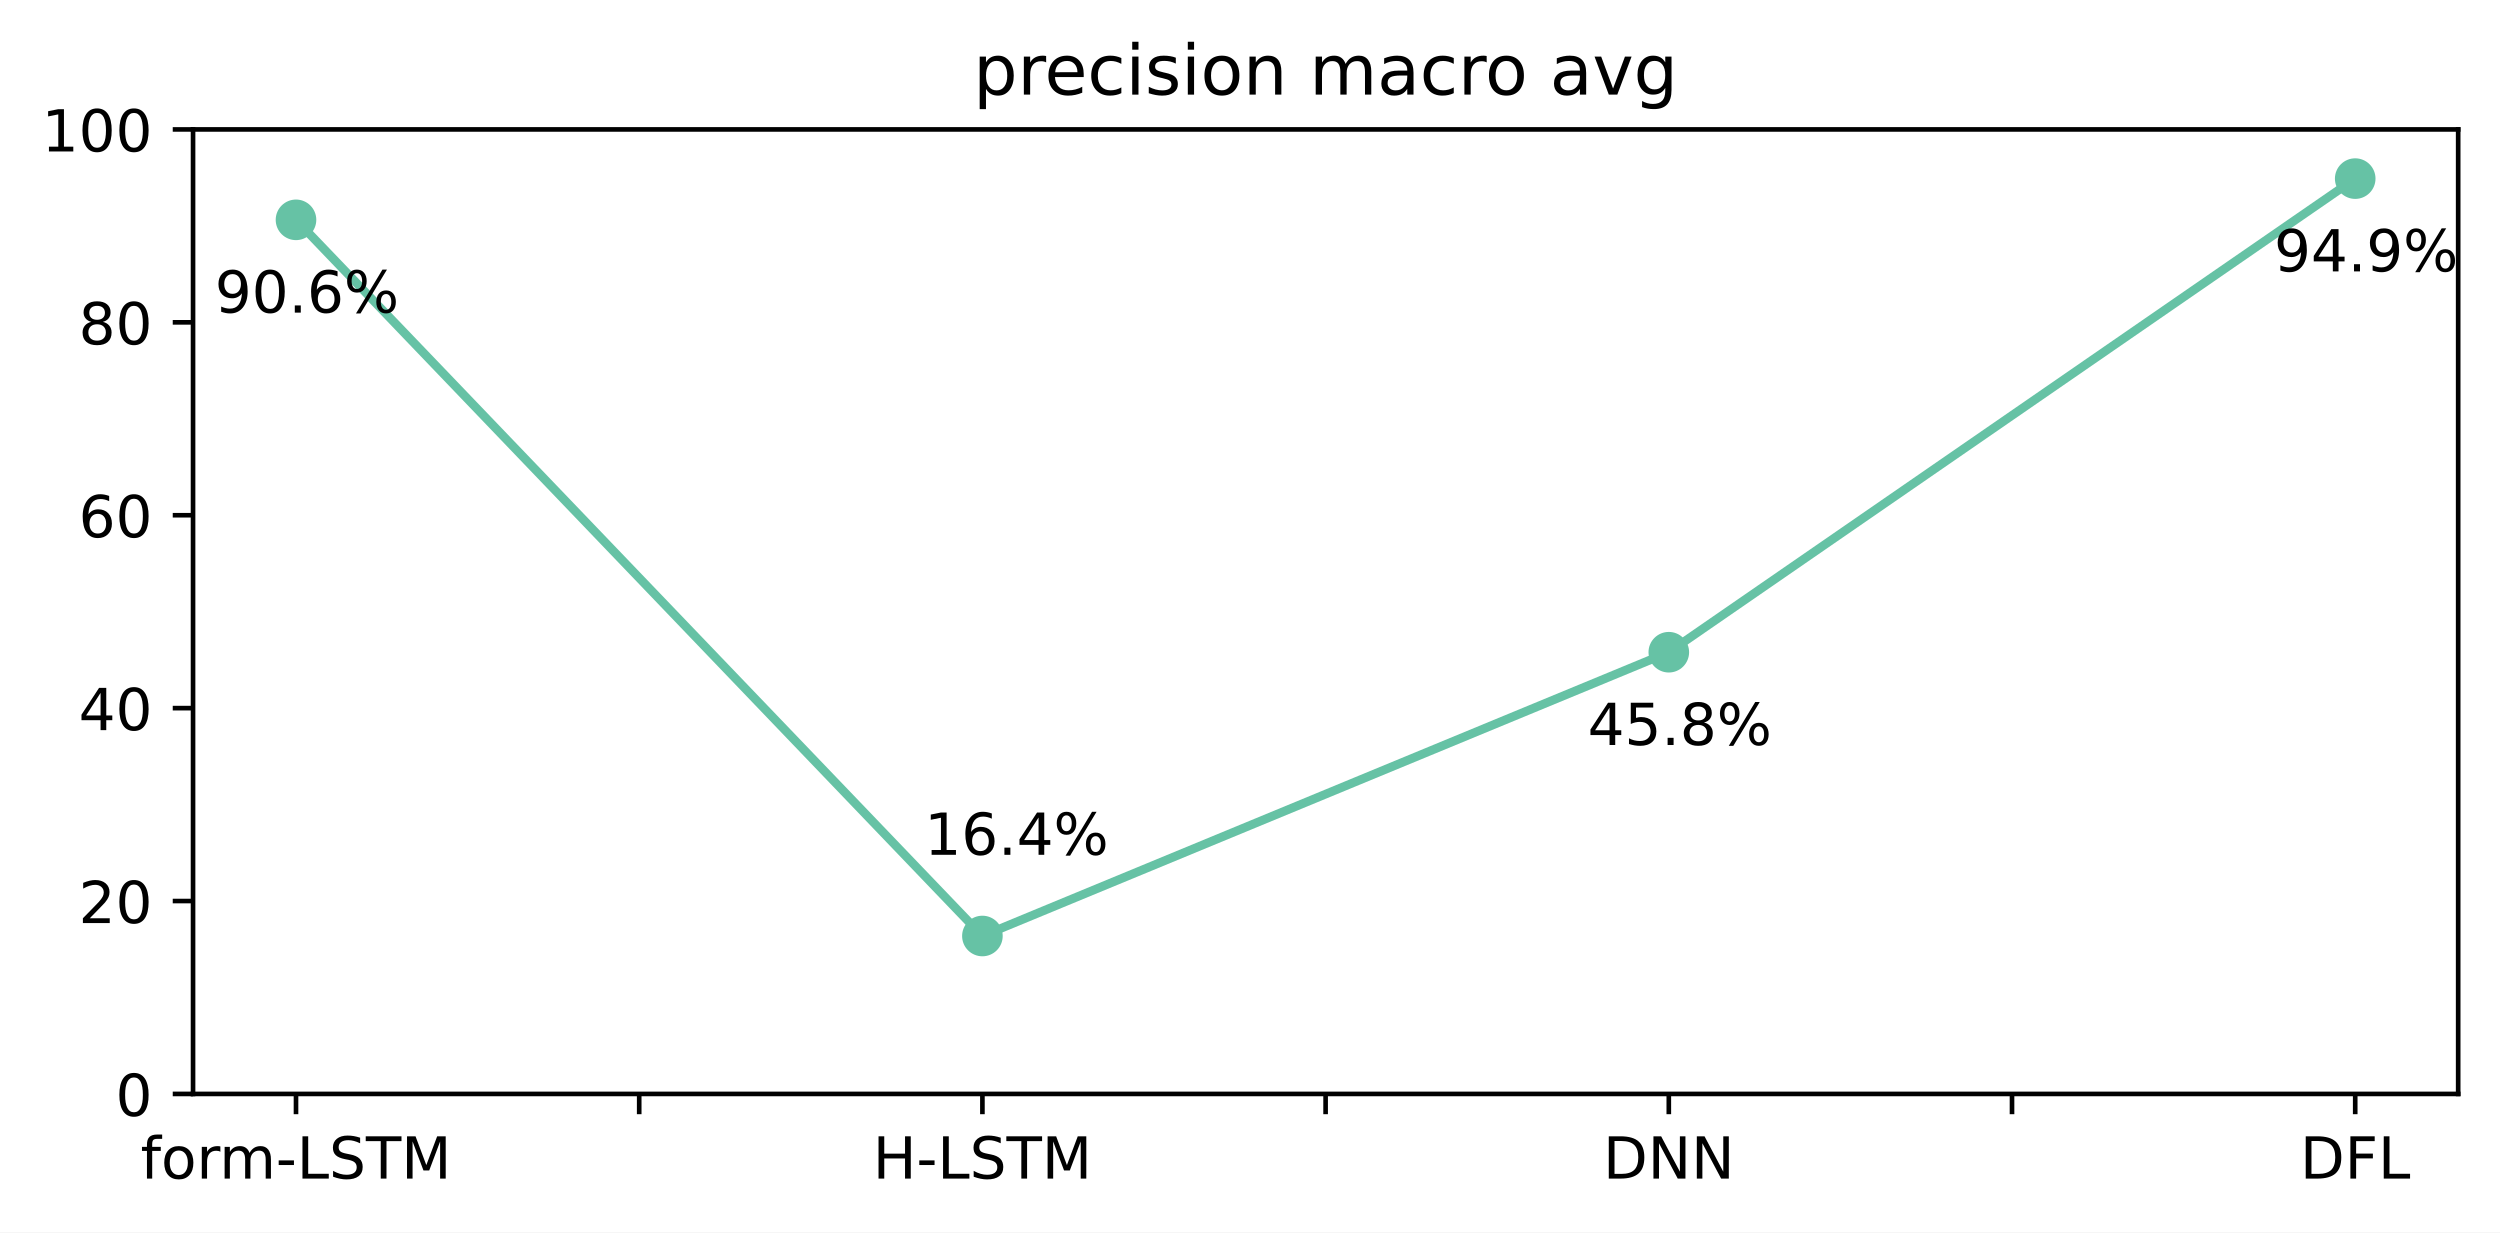
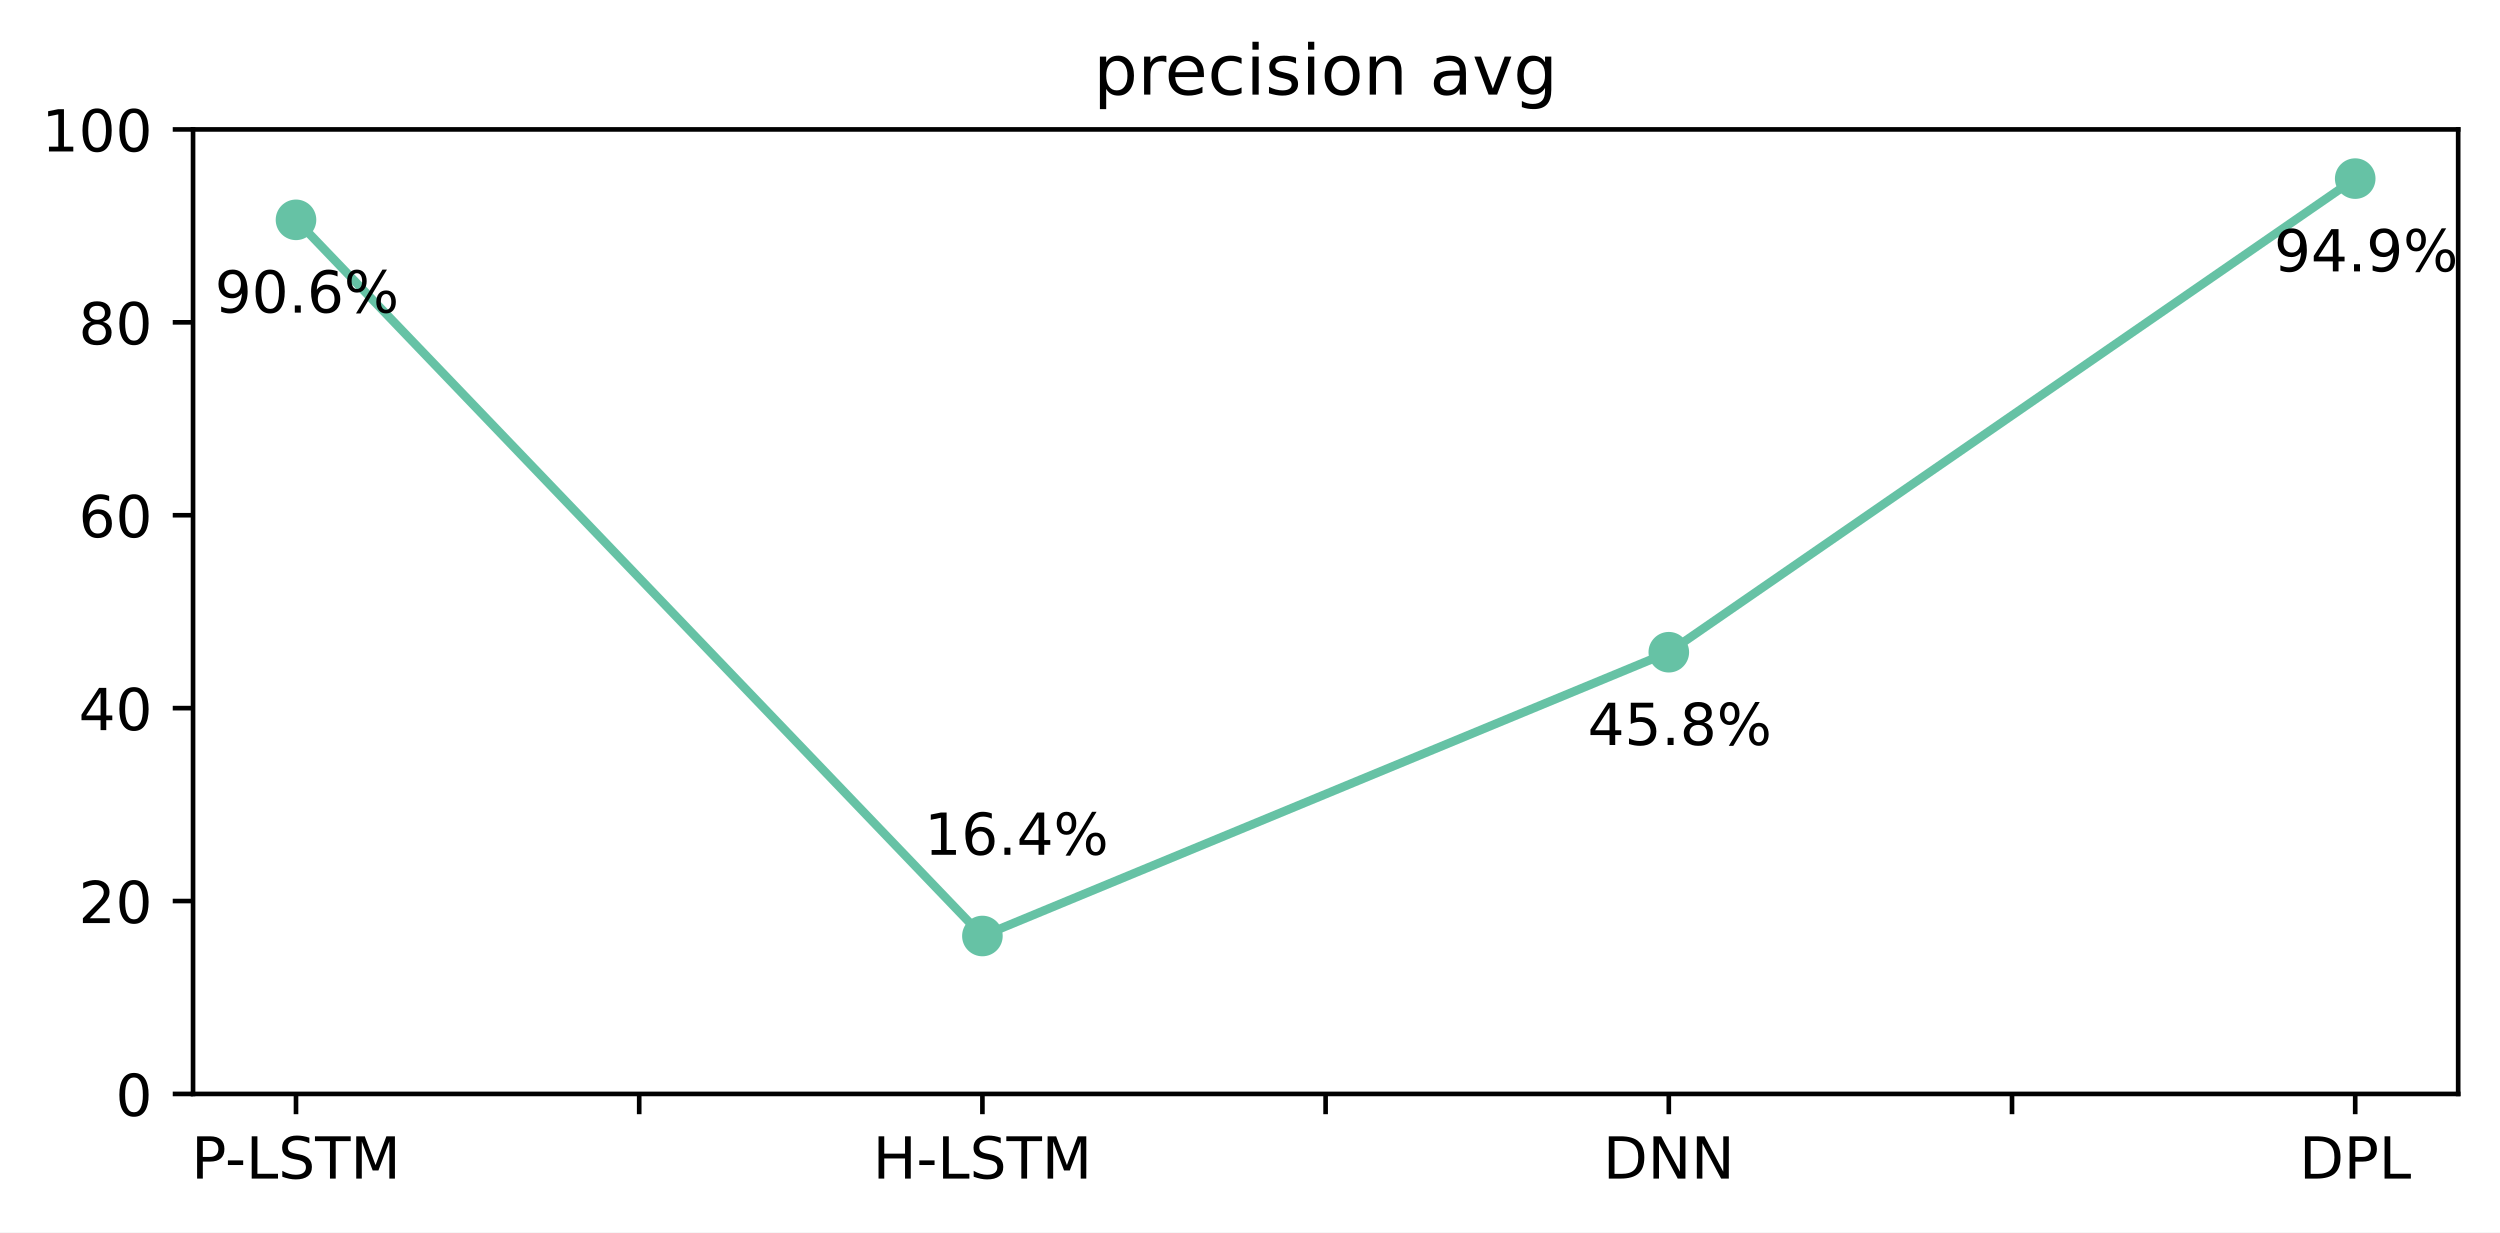
<svg xmlns="http://www.w3.org/2000/svg" xmlns:xlink="http://www.w3.org/1999/xlink" width="431.1pt" height="212.516pt" viewBox="0 0 431.1 212.516" version="1.1">
  <defs>
    <style type="text/css">*{stroke-linejoin: round; stroke-linecap: butt}</style>
  </defs>
  <g id="figure_1">
    <g id="patch_1">
      <path d="M 0 212.516  L 431.1 212.516  L 431.1 0  L 0 0  z " style="fill: #ffffff" />
    </g>
    <g id="axes_1">
      <g id="patch_2">
        <path d="M 33.288 188.638  L 423.887 188.638  L 423.887 22.318  L 33.288 22.318  z " style="fill: #ffffff" />
      </g>
      <g id="matplotlib.axis_1">
        <g id="xtick_1">
          <g id="line2d_1">
            <defs>
-               <path id="mf9d43d22b9" d="M 0 0  L 0 3.5  " style="stroke: #000000; stroke-width: 0.8" />
+               <path id="mc71594cc81" d="M 0 0  L 0 3.5  " style="stroke: #000000; stroke-width: 0.8" />
            </defs>
            <g>
-               <use xlink:href="#mf9d43d22b9" x="51.042" y="188.638" style="stroke: #000000; stroke-width: 0.8" />
+               <use xlink:href="#mc71594cc81" x="51.042" y="188.638" style="stroke: #000000; stroke-width: 0.8" />
            </g>
          </g>
          <g id="text_1">
-             <g transform="translate(24.2522 203.2366) scale(0.1 -0.1)">
-               <defs>
-                 <path id="DejaVuSans-66" d="M 2375 4863  L 2375 4384  L 1825 4384  Q 1516 4384 1395 4259  Q 1275 4134 1275 3809  L 1275 3500  L 2222 3500  L 2222 3053  L 1275 3053  L 1275 0  L 697 0  L 697 3053  L 147 3053  L 147 3500  L 697 3500  L 697 3744  Q 697 4328 969 4595  Q 1241 4863 1831 4863  L 2375 4863  z " transform="scale(0.015625)" />
-                 <path id="DejaVuSans-6f" d="M 1959 3097  Q 1497 3097 1228 2736  Q 959 2375 959 1747  Q 959 1119 1226 758  Q 1494 397 1959 397  Q 2419 397 2687 759  Q 2956 1122 2956 1747  Q 2956 2369 2687 2733  Q 2419 3097 1959 3097  z M 1959 3584  Q 2709 3584 3137 3096  Q 3566 2609 3566 1747  Q 3566 888 3137 398  Q 2709 -91 1959 -91  Q 1206 -91 779 398  Q 353 888 353 1747  Q 353 2609 779 3096  Q 1206 3584 1959 3584  z " transform="scale(0.015625)" />
-                 <path id="DejaVuSans-72" d="M 2631 2963  Q 2534 3019 2420 3045  Q 2306 3072 2169 3072  Q 1681 3072 1420 2755  Q 1159 2438 1159 1844  L 1159 0  L 581 0  L 581 3500  L 1159 3500  L 1159 2956  Q 1341 3275 1631 3429  Q 1922 3584 2338 3584  Q 2397 3584 2469 3576  Q 2541 3569 2628 3553  L 2631 2963  z " transform="scale(0.015625)" />
-                 <path id="DejaVuSans-6d" d="M 3328 2828  Q 3544 3216 3844 3400  Q 4144 3584 4550 3584  Q 5097 3584 5394 3201  Q 5691 2819 5691 2113  L 5691 0  L 5113 0  L 5113 2094  Q 5113 2597 4934 2840  Q 4756 3084 4391 3084  Q 3944 3084 3684 2787  Q 3425 2491 3425 1978  L 3425 0  L 2847 0  L 2847 2094  Q 2847 2600 2669 2842  Q 2491 3084 2119 3084  Q 1678 3084 1418 2786  Q 1159 2488 1159 1978  L 1159 0  L 581 0  L 581 3500  L 1159 3500  L 1159 2956  Q 1356 3278 1631 3431  Q 1906 3584 2284 3584  Q 2666 3584 2933 3390  Q 3200 3197 3328 2828  z " transform="scale(0.015625)" />
+             <g transform="translate(33.00767 203.2366) scale(0.1 -0.1)">
+               <defs>
+                 <path id="DejaVuSans-50" d="M 1259 4147  L 1259 2394  L 2053 2394  Q 2494 2394 2734 2622  Q 2975 2850 2975 3272  Q 2975 3691 2734 3919  Q 2494 4147 2053 4147  L 1259 4147  z M 628 4666  L 2053 4666  Q 2838 4666 3239 4311  Q 3641 3956 3641 3272  Q 3641 2581 3239 2228  Q 2838 1875 2053 1875  L 1259 1875  L 1259 0  L 628 0  L 628 4666  z " transform="scale(0.015625)" />
                <path id="DejaVuSans-2d" d="M 313 2009  L 1997 2009  L 1997 1497  L 313 1497  L 313 2009  z " transform="scale(0.015625)" />
                <path id="DejaVuSans-4c" d="M 628 4666  L 1259 4666  L 1259 531  L 3531 531  L 3531 0  L 628 0  L 628 4666  z " transform="scale(0.015625)" />
                <path id="DejaVuSans-53" d="M 3425 4513  L 3425 3897  Q 3066 4069 2747 4153  Q 2428 4238 2131 4238  Q 1616 4238 1336 4038  Q 1056 3838 1056 3469  Q 1056 3159 1242 3001  Q 1428 2844 1947 2747  L 2328 2669  Q 3034 2534 3370 2195  Q 3706 1856 3706 1288  Q 3706 609 3251 259  Q 2797 -91 1919 -91  Q 1588 -91 1214 -16  Q 841 59 441 206  L 441 856  Q 825 641 1194 531  Q 1563 422 1919 422  Q 2459 422 2753 634  Q 3047 847 3047 1241  Q 3047 1584 2836 1778  Q 2625 1972 2144 2069  L 1759 2144  Q 1053 2284 737 2584  Q 422 2884 422 3419  Q 422 4038 858 4394  Q 1294 4750 2059 4750  Q 2388 4750 2728 4690  Q 3069 4631 3425 4513  z " transform="scale(0.015625)" />
                <path id="DejaVuSans-54" d="M -19 4666  L 3928 4666  L 3928 4134  L 2272 4134  L 2272 0  L 1638 0  L 1638 4134  L -19 4134  L -19 4666  z " transform="scale(0.015625)" />
                <path id="DejaVuSans-4d" d="M 628 4666  L 1569 4666  L 2759 1491  L 3956 4666  L 4897 4666  L 4897 0  L 4281 0  L 4281 4097  L 3078 897  L 2444 897  L 1241 4097  L 1241 0  L 628 0  L 628 4666  z " transform="scale(0.015625)" />
              </defs>
-               <use xlink:href="#DejaVuSans-66" />
-               <use xlink:href="#DejaVuSans-6f" x="35.205" />
-               <use xlink:href="#DejaVuSans-72" x="96.387" />
-               <use xlink:href="#DejaVuSans-6d" x="135.75" />
-               <use xlink:href="#DejaVuSans-2d" x="233.162" />
-               <use xlink:href="#DejaVuSans-4c" x="269.246" />
-               <use xlink:href="#DejaVuSans-53" x="324.959" />
-               <use xlink:href="#DejaVuSans-54" x="388.436" />
-               <use xlink:href="#DejaVuSans-4d" x="449.52" />
+               <use xlink:href="#DejaVuSans-50" />
+               <use xlink:href="#DejaVuSans-2d" x="58.053" />
+               <use xlink:href="#DejaVuSans-4c" x="94.137" />
+               <use xlink:href="#DejaVuSans-53" x="149.85" />
+               <use xlink:href="#DejaVuSans-54" x="213.326" />
+               <use xlink:href="#DejaVuSans-4d" x="274.41" />
            </g>
          </g>
        </g>
        <g id="xtick_2">
          <g id="line2d_2">
            <g>
-               <use xlink:href="#mf9d43d22b9" x="110.224" y="188.638" style="stroke: #000000; stroke-width: 0.8" />
+               <use xlink:href="#mc71594cc81" x="110.224" y="188.638" style="stroke: #000000; stroke-width: 0.8" />
            </g>
          </g>
        </g>
        <g id="xtick_3">
          <g id="line2d_3">
            <g>
-               <use xlink:href="#mf9d43d22b9" x="169.406" y="188.638" style="stroke: #000000; stroke-width: 0.8" />
+               <use xlink:href="#mc71594cc81" x="169.406" y="188.638" style="stroke: #000000; stroke-width: 0.8" />
            </g>
          </g>
          <g id="text_2">
            <g transform="translate(150.5135 203.2366) scale(0.1 -0.1)">
              <defs>
                <path id="DejaVuSans-48" d="M 628 4666  L 1259 4666  L 1259 2753  L 3553 2753  L 3553 4666  L 4184 4666  L 4184 0  L 3553 0  L 3553 2222  L 1259 2222  L 1259 0  L 628 0  L 628 4666  z " transform="scale(0.015625)" />
              </defs>
              <use xlink:href="#DejaVuSans-48" />
              <use xlink:href="#DejaVuSans-2d" x="75.195" />
              <use xlink:href="#DejaVuSans-4c" x="111.279" />
              <use xlink:href="#DejaVuSans-53" x="166.992" />
              <use xlink:href="#DejaVuSans-54" x="230.469" />
              <use xlink:href="#DejaVuSans-4d" x="291.553" />
            </g>
          </g>
        </g>
        <g id="xtick_4">
          <g id="line2d_4">
            <g>
-               <use xlink:href="#mf9d43d22b9" x="228.588" y="188.638" style="stroke: #000000; stroke-width: 0.8" />
+               <use xlink:href="#mc71594cc81" x="228.588" y="188.638" style="stroke: #000000; stroke-width: 0.8" />
            </g>
          </g>
        </g>
        <g id="xtick_5">
          <g id="line2d_5">
            <g>
-               <use xlink:href="#mf9d43d22b9" x="287.769" y="188.638" style="stroke: #000000; stroke-width: 0.8" />
+               <use xlink:href="#mc71594cc81" x="287.769" y="188.638" style="stroke: #000000; stroke-width: 0.8" />
            </g>
          </g>
          <g id="text_3">
            <g transform="translate(276.4381 203.2366) scale(0.1 -0.1)">
              <defs>
                <path id="DejaVuSans-44" d="M 1259 4147  L 1259 519  L 2022 519  Q 2988 519 3436 956  Q 3884 1394 3884 2338  Q 3884 3275 3436 3711  Q 2988 4147 2022 4147  L 1259 4147  z M 628 4666  L 1925 4666  Q 3281 4666 3915 4102  Q 4550 3538 4550 2338  Q 4550 1131 3912 565  Q 3275 0 1925 0  L 628 0  L 628 4666  z " transform="scale(0.015625)" />
                <path id="DejaVuSans-4e" d="M 628 4666  L 1478 4666  L 3547 763  L 3547 4666  L 4159 4666  L 4159 0  L 3309 0  L 1241 3903  L 1241 0  L 628 0  L 628 4666  z " transform="scale(0.015625)" />
              </defs>
              <use xlink:href="#DejaVuSans-44" />
              <use xlink:href="#DejaVuSans-4e" x="77.002" />
              <use xlink:href="#DejaVuSans-4e" x="151.807" />
            </g>
          </g>
        </g>
        <g id="xtick_6">
          <g id="line2d_6">
            <g>
-               <use xlink:href="#mf9d43d22b9" x="346.951" y="188.638" style="stroke: #000000; stroke-width: 0.8" />
+               <use xlink:href="#mc71594cc81" x="346.951" y="188.638" style="stroke: #000000; stroke-width: 0.8" />
            </g>
          </g>
        </g>
        <g id="xtick_7">
          <g id="line2d_7">
            <g>
-               <use xlink:href="#mf9d43d22b9" x="406.133" y="188.638" style="stroke: #000000; stroke-width: 0.8" />
+               <use xlink:href="#mc71594cc81" x="406.133" y="188.638" style="stroke: #000000; stroke-width: 0.8" />
            </g>
          </g>
          <g id="text_4">
-             <g transform="translate(396.6212 203.2366) scale(0.1 -0.1)">
-               <defs>
-                 <path id="DejaVuSans-46" d="M 628 4666  L 3309 4666  L 3309 4134  L 1259 4134  L 1259 2759  L 3109 2759  L 3109 2228  L 1259 2228  L 1259 0  L 628 0  L 628 4666  z " transform="scale(0.015625)" />
-               </defs>
+             <g transform="translate(396.4822 203.2366) scale(0.1 -0.1)">
              <use xlink:href="#DejaVuSans-44" />
-               <use xlink:href="#DejaVuSans-46" x="77.002" />
-               <use xlink:href="#DejaVuSans-4c" x="134.521" />
+               <use xlink:href="#DejaVuSans-50" x="77.002" />
+               <use xlink:href="#DejaVuSans-4c" x="137.305" />
            </g>
          </g>
        </g>
      </g>
      <g id="matplotlib.axis_2">
        <g id="ytick_1">
          <g id="line2d_8">
            <defs>
-               <path id="m91e26565ad" d="M 0 0  L -3.5 0  " style="stroke: #000000; stroke-width: 0.8" />
+               <path id="m1832a2af46" d="M 0 0  L -3.5 0  " style="stroke: #000000; stroke-width: 0.8" />
            </defs>
            <g>
-               <use xlink:href="#m91e26565ad" x="33.288" y="188.638" style="stroke: #000000; stroke-width: 0.8" />
+               <use xlink:href="#m1832a2af46" x="33.288" y="188.638" style="stroke: #000000; stroke-width: 0.8" />
            </g>
          </g>
          <g id="text_5">
            <g transform="translate(19.925 192.4373) scale(0.1 -0.1)">
              <defs>
                <path id="DejaVuSans-30" d="M 2034 4250  Q 1547 4250 1301 3770  Q 1056 3291 1056 2328  Q 1056 1369 1301 889  Q 1547 409 2034 409  Q 2525 409 2770 889  Q 3016 1369 3016 2328  Q 3016 3291 2770 3770  Q 2525 4250 2034 4250  z M 2034 4750  Q 2819 4750 3233 4129  Q 3647 3509 3647 2328  Q 3647 1150 3233 529  Q 2819 -91 2034 -91  Q 1250 -91 836 529  Q 422 1150 422 2328  Q 422 3509 836 4129  Q 1250 4750 2034 4750  z " transform="scale(0.015625)" />
              </defs>
              <use xlink:href="#DejaVuSans-30" />
            </g>
          </g>
        </g>
        <g id="ytick_2">
          <g id="line2d_9">
            <g>
-               <use xlink:href="#m91e26565ad" x="33.288" y="155.374" style="stroke: #000000; stroke-width: 0.8" />
+               <use xlink:href="#m1832a2af46" x="33.288" y="155.374" style="stroke: #000000; stroke-width: 0.8" />
            </g>
          </g>
          <g id="text_6">
            <g transform="translate(13.5625 159.1733) scale(0.1 -0.1)">
              <defs>
                <path id="DejaVuSans-32" d="M 1228 531  L 3431 531  L 3431 0  L 469 0  L 469 531  Q 828 903 1448 1529  Q 2069 2156 2228 2338  Q 2531 2678 2651 2914  Q 2772 3150 2772 3378  Q 2772 3750 2511 3984  Q 2250 4219 1831 4219  Q 1534 4219 1204 4116  Q 875 4013 500 3803  L 500 4441  Q 881 4594 1212 4672  Q 1544 4750 1819 4750  Q 2544 4750 2975 4387  Q 3406 4025 3406 3419  Q 3406 3131 3298 2873  Q 3191 2616 2906 2266  Q 2828 2175 2409 1742  Q 1991 1309 1228 531  z " transform="scale(0.015625)" />
              </defs>
              <use xlink:href="#DejaVuSans-32" />
              <use xlink:href="#DejaVuSans-30" x="63.623" />
            </g>
          </g>
        </g>
        <g id="ytick_3">
          <g id="line2d_10">
            <g>
-               <use xlink:href="#m91e26565ad" x="33.288" y="122.11" style="stroke: #000000; stroke-width: 0.8" />
+               <use xlink:href="#m1832a2af46" x="33.288" y="122.11" style="stroke: #000000; stroke-width: 0.8" />
            </g>
          </g>
          <g id="text_7">
            <g transform="translate(13.5625 125.9093) scale(0.1 -0.1)">
              <defs>
                <path id="DejaVuSans-34" d="M 2419 4116  L 825 1625  L 2419 1625  L 2419 4116  z M 2253 4666  L 3047 4666  L 3047 1625  L 3713 1625  L 3713 1100  L 3047 1100  L 3047 0  L 2419 0  L 2419 1100  L 313 1100  L 313 1709  L 2253 4666  z " transform="scale(0.015625)" />
              </defs>
              <use xlink:href="#DejaVuSans-34" />
              <use xlink:href="#DejaVuSans-30" x="63.623" />
            </g>
          </g>
        </g>
        <g id="ytick_4">
          <g id="line2d_11">
            <g>
-               <use xlink:href="#m91e26565ad" x="33.288" y="88.846" style="stroke: #000000; stroke-width: 0.8" />
+               <use xlink:href="#m1832a2af46" x="33.288" y="88.846" style="stroke: #000000; stroke-width: 0.8" />
            </g>
          </g>
          <g id="text_8">
            <g transform="translate(13.5625 92.64534) scale(0.1 -0.1)">
              <defs>
                <path id="DejaVuSans-36" d="M 2113 2584  Q 1688 2584 1439 2293  Q 1191 2003 1191 1497  Q 1191 994 1439 701  Q 1688 409 2113 409  Q 2538 409 2786 701  Q 3034 994 3034 1497  Q 3034 2003 2786 2293  Q 2538 2584 2113 2584  z M 3366 4563  L 3366 3988  Q 3128 4100 2886 4159  Q 2644 4219 2406 4219  Q 1781 4219 1451 3797  Q 1122 3375 1075 2522  Q 1259 2794 1537 2939  Q 1816 3084 2150 3084  Q 2853 3084 3261 2657  Q 3669 2231 3669 1497  Q 3669 778 3244 343  Q 2819 -91 2113 -91  Q 1303 -91 875 529  Q 447 1150 447 2328  Q 447 3434 972 4092  Q 1497 4750 2381 4750  Q 2619 4750 2861 4703  Q 3103 4656 3366 4563  z " transform="scale(0.015625)" />
              </defs>
              <use xlink:href="#DejaVuSans-36" />
              <use xlink:href="#DejaVuSans-30" x="63.623" />
            </g>
          </g>
        </g>
        <g id="ytick_5">
          <g id="line2d_12">
            <g>
-               <use xlink:href="#m91e26565ad" x="33.288" y="55.582" style="stroke: #000000; stroke-width: 0.8" />
+               <use xlink:href="#m1832a2af46" x="33.288" y="55.582" style="stroke: #000000; stroke-width: 0.8" />
            </g>
          </g>
          <g id="text_9">
            <g transform="translate(13.5625 59.38134) scale(0.1 -0.1)">
              <defs>
                <path id="DejaVuSans-38" d="M 2034 2216  Q 1584 2216 1326 1975  Q 1069 1734 1069 1313  Q 1069 891 1326 650  Q 1584 409 2034 409  Q 2484 409 2743 651  Q 3003 894 3003 1313  Q 3003 1734 2745 1975  Q 2488 2216 2034 2216  z M 1403 2484  Q 997 2584 770 2862  Q 544 3141 544 3541  Q 544 4100 942 4425  Q 1341 4750 2034 4750  Q 2731 4750 3128 4425  Q 3525 4100 3525 3541  Q 3525 3141 3298 2862  Q 3072 2584 2669 2484  Q 3125 2378 3379 2068  Q 3634 1759 3634 1313  Q 3634 634 3220 271  Q 2806 -91 2034 -91  Q 1263 -91 848 271  Q 434 634 434 1313  Q 434 1759 690 2068  Q 947 2378 1403 2484  z M 1172 3481  Q 1172 3119 1398 2916  Q 1625 2713 2034 2713  Q 2441 2713 2670 2916  Q 2900 3119 2900 3481  Q 2900 3844 2670 4047  Q 2441 4250 2034 4250  Q 1625 4250 1398 4047  Q 1172 3844 1172 3481  z " transform="scale(0.015625)" />
              </defs>
              <use xlink:href="#DejaVuSans-38" />
              <use xlink:href="#DejaVuSans-30" x="63.623" />
            </g>
          </g>
        </g>
        <g id="ytick_6">
          <g id="line2d_13">
            <g>
-               <use xlink:href="#m91e26565ad" x="33.288" y="22.318" style="stroke: #000000; stroke-width: 0.8" />
+               <use xlink:href="#m1832a2af46" x="33.288" y="22.318" style="stroke: #000000; stroke-width: 0.8" />
            </g>
          </g>
          <g id="text_10">
            <g transform="translate(7.2 26.11734) scale(0.1 -0.1)">
              <defs>
                <path id="DejaVuSans-31" d="M 794 531  L 1825 531  L 1825 4091  L 703 3866  L 703 4441  L 1819 4666  L 2450 4666  L 2450 531  L 3481 531  L 3481 0  L 794 0  L 794 531  z " transform="scale(0.015625)" />
              </defs>
              <use xlink:href="#DejaVuSans-31" />
              <use xlink:href="#DejaVuSans-30" x="63.623" />
              <use xlink:href="#DejaVuSans-30" x="127.246" />
            </g>
          </g>
        </g>
      </g>
      <g id="line2d_14">
-         <path d="M 51.042 37.909  L 169.406 161.404  L 287.769 112.469  L 406.133 30.8  " clip-path="url(#pa4c9a1ee43)" style="fill: none; stroke: #66c2a5; stroke-width: 1.5; stroke-linecap: square" />
+         <path d="M 51.042 37.909  L 169.406 161.404  L 287.769 112.469  L 406.133 30.8  " clip-path="url(#p06e4fc6086)" style="fill: none; stroke: #66c2a5; stroke-width: 1.5; stroke-linecap: square" />
        <defs>
-           <path id="m4637fb9b51" d="M 0 3  C 0.796 3 1.559 2.684 2.121 2.121  C 2.684 1.559 3 0.796 3 0  C 3 -0.796 2.684 -1.559 2.121 -2.121  C 1.559 -2.684 0.796 -3 0 -3  C -0.796 -3 -1.559 -2.684 -2.121 -2.121  C -2.684 -1.559 -3 -0.796 -3 0  C -3 0.796 -2.684 1.559 -2.121 2.121  C -1.559 2.684 -0.796 3 0 3  z " style="stroke: #66c2a5" />
+           <path id="mc426b3bdf0" d="M 0 3  C 0.796 3 1.559 2.684 2.121 2.121  C 2.684 1.559 3 0.796 3 0  C 3 -0.796 2.684 -1.559 2.121 -2.121  C 1.559 -2.684 0.796 -3 0 -3  C -0.796 -3 -1.559 -2.684 -2.121 -2.121  C -2.684 -1.559 -3 -0.796 -3 0  C -3 0.796 -2.684 1.559 -2.121 2.121  C -1.559 2.684 -0.796 3 0 3  z " style="stroke: #66c2a5" />
        </defs>
-         <g clip-path="url(#pa4c9a1ee43)">
-           <use xlink:href="#m4637fb9b51" x="51.042" y="37.909" style="fill: #66c2a5; stroke: #66c2a5" />
-           <use xlink:href="#m4637fb9b51" x="169.406" y="161.404" style="fill: #66c2a5; stroke: #66c2a5" />
-           <use xlink:href="#m4637fb9b51" x="287.769" y="112.469" style="fill: #66c2a5; stroke: #66c2a5" />
-           <use xlink:href="#m4637fb9b51" x="406.133" y="30.8" style="fill: #66c2a5; stroke: #66c2a5" />
+         <g clip-path="url(#p06e4fc6086)">
+           <use xlink:href="#mc426b3bdf0" x="51.042" y="37.909" style="fill: #66c2a5; stroke: #66c2a5" />
+           <use xlink:href="#mc426b3bdf0" x="169.406" y="161.404" style="fill: #66c2a5; stroke: #66c2a5" />
+           <use xlink:href="#mc426b3bdf0" x="287.769" y="112.469" style="fill: #66c2a5; stroke: #66c2a5" />
+           <use xlink:href="#mc426b3bdf0" x="406.133" y="30.8" style="fill: #66c2a5; stroke: #66c2a5" />
        </g>
      </g>
      <g id="patch_3">
        <path d="M 33.288 188.638  L 33.288 22.318  " style="fill: none; stroke: #000000; stroke-width: 0.8; stroke-linejoin: miter; stroke-linecap: square" />
      </g>
      <g id="patch_4">
        <path d="M 423.887 188.638  L 423.887 22.318  " style="fill: none; stroke: #000000; stroke-width: 0.8; stroke-linejoin: miter; stroke-linecap: square" />
      </g>
      <g id="patch_5">
        <path d="M 33.288 188.638  L 423.887 188.638  " style="fill: none; stroke: #000000; stroke-width: 0.8; stroke-linejoin: miter; stroke-linecap: square" />
      </g>
      <g id="patch_6">
        <path d="M 33.288 22.318  L 423.887 22.318  " style="fill: none; stroke: #000000; stroke-width: 0.8; stroke-linejoin: miter; stroke-linecap: square" />
      </g>
      <g id="text_11">
        <g transform="translate(37.04205 53.90909) scale(0.1 -0.1)">
          <defs>
            <path id="DejaVuSans-39" d="M 703 97  L 703 672  Q 941 559 1184 500  Q 1428 441 1663 441  Q 2288 441 2617 861  Q 2947 1281 2994 2138  Q 2813 1869 2534 1725  Q 2256 1581 1919 1581  Q 1219 1581 811 2004  Q 403 2428 403 3163  Q 403 3881 828 4315  Q 1253 4750 1959 4750  Q 2769 4750 3195 4129  Q 3622 3509 3622 2328  Q 3622 1225 3098 567  Q 2575 -91 1691 -91  Q 1453 -91 1209 -44  Q 966 3 703 97  z M 1959 2075  Q 2384 2075 2632 2365  Q 2881 2656 2881 3163  Q 2881 3666 2632 3958  Q 2384 4250 1959 4250  Q 1534 4250 1286 3958  Q 1038 3666 1038 3163  Q 1038 2656 1286 2365  Q 1534 2075 1959 2075  z " transform="scale(0.015625)" />
            <path id="DejaVuSans-2e" d="M 684 794  L 1344 794  L 1344 0  L 684 0  L 684 794  z " transform="scale(0.015625)" />
            <path id="DejaVuSans-25" d="M 4653 2053  Q 4381 2053 4226 1822  Q 4072 1591 4072 1178  Q 4072 772 4226 539  Q 4381 306 4653 306  Q 4919 306 5073 539  Q 5228 772 5228 1178  Q 5228 1588 5073 1820  Q 4919 2053 4653 2053  z M 4653 2450  Q 5147 2450 5437 2106  Q 5728 1763 5728 1178  Q 5728 594 5436 251  Q 5144 -91 4653 -91  Q 4153 -91 3862 251  Q 3572 594 3572 1178  Q 3572 1766 3864 2108  Q 4156 2450 4653 2450  z M 1428 4353  Q 1159 4353 1004 4120  Q 850 3888 850 3481  Q 850 3069 1003 2837  Q 1156 2606 1428 2606  Q 1700 2606 1854 2837  Q 2009 3069 2009 3481  Q 2009 3884 1853 4118  Q 1697 4353 1428 4353  z M 4250 4750  L 4750 4750  L 1831 -91  L 1331 -91  L 4250 4750  z M 1428 4750  Q 1922 4750 2215 4408  Q 2509 4066 2509 3481  Q 2509 2891 2217 2550  Q 1925 2209 1428 2209  Q 931 2209 642 2551  Q 353 2894 353 3481  Q 353 4063 643 4406  Q 934 4750 1428 4750  z " transform="scale(0.015625)" />
          </defs>
          <use xlink:href="#DejaVuSans-39" />
          <use xlink:href="#DejaVuSans-30" x="63.623" />
          <use xlink:href="#DejaVuSans-2e" x="127.246" />
          <use xlink:href="#DejaVuSans-36" x="159.033" />
          <use xlink:href="#DejaVuSans-25" x="222.656" />
        </g>
      </g>
      <g id="text_12">
        <g transform="translate(159.4057 147.4038) scale(0.1 -0.1)">
          <use xlink:href="#DejaVuSans-31" />
          <use xlink:href="#DejaVuSans-36" x="63.623" />
          <use xlink:href="#DejaVuSans-2e" x="127.246" />
          <use xlink:href="#DejaVuSans-34" x="159.033" />
          <use xlink:href="#DejaVuSans-25" x="222.656" />
        </g>
      </g>
      <g id="text_13">
        <g transform="translate(273.7693 128.4695) scale(0.1 -0.1)">
          <defs>
            <path id="DejaVuSans-35" d="M 691 4666  L 3169 4666  L 3169 4134  L 1269 4134  L 1269 2991  Q 1406 3038 1543 3061  Q 1681 3084 1819 3084  Q 2600 3084 3056 2656  Q 3513 2228 3513 1497  Q 3513 744 3044 326  Q 2575 -91 1722 -91  Q 1428 -91 1123 -41  Q 819 9 494 109  L 494 744  Q 775 591 1075 516  Q 1375 441 1709 441  Q 2250 441 2565 725  Q 2881 1009 2881 1497  Q 2881 1984 2565 2268  Q 2250 2553 1709 2553  Q 1456 2553 1204 2497  Q 953 2441 691 2322  L 691 4666  z " transform="scale(0.015625)" />
          </defs>
          <use xlink:href="#DejaVuSans-34" />
          <use xlink:href="#DejaVuSans-35" x="63.623" />
          <use xlink:href="#DejaVuSans-2e" x="127.246" />
          <use xlink:href="#DejaVuSans-38" x="159.033" />
          <use xlink:href="#DejaVuSans-25" x="222.656" />
        </g>
      </g>
      <g id="text_14">
        <g transform="translate(392.133 46.79988) scale(0.1 -0.1)">
          <use xlink:href="#DejaVuSans-39" />
          <use xlink:href="#DejaVuSans-34" x="63.623" />
          <use xlink:href="#DejaVuSans-2e" x="127.246" />
          <use xlink:href="#DejaVuSans-39" x="159.033" />
          <use xlink:href="#DejaVuSans-25" x="222.656" />
        </g>
      </g>
      <g id="text_15">
-         <g transform="translate(167.8487 16.31812) scale(0.12 -0.12)">
+         <g transform="translate(188.5788 16.31812) scale(0.12 -0.12)">
          <defs>
            <path id="DejaVuSans-70" d="M 1159 525  L 1159 -1331  L 581 -1331  L 581 3500  L 1159 3500  L 1159 2969  Q 1341 3281 1617 3432  Q 1894 3584 2278 3584  Q 2916 3584 3314 3078  Q 3713 2572 3713 1747  Q 3713 922 3314 415  Q 2916 -91 2278 -91  Q 1894 -91 1617 61  Q 1341 213 1159 525  z M 3116 1747  Q 3116 2381 2855 2742  Q 2594 3103 2138 3103  Q 1681 3103 1420 2742  Q 1159 2381 1159 1747  Q 1159 1113 1420 752  Q 1681 391 2138 391  Q 2594 391 2855 752  Q 3116 1113 3116 1747  z " transform="scale(0.015625)" />
+             <path id="DejaVuSans-72" d="M 2631 2963  Q 2534 3019 2420 3045  Q 2306 3072 2169 3072  Q 1681 3072 1420 2755  Q 1159 2438 1159 1844  L 1159 0  L 581 0  L 581 3500  L 1159 3500  L 1159 2956  Q 1341 3275 1631 3429  Q 1922 3584 2338 3584  Q 2397 3584 2469 3576  Q 2541 3569 2628 3553  L 2631 2963  z " transform="scale(0.015625)" />
            <path id="DejaVuSans-65" d="M 3597 1894  L 3597 1613  L 953 1613  Q 991 1019 1311 708  Q 1631 397 2203 397  Q 2534 397 2845 478  Q 3156 559 3463 722  L 3463 178  Q 3153 47 2828 -22  Q 2503 -91 2169 -91  Q 1331 -91 842 396  Q 353 884 353 1716  Q 353 2575 817 3079  Q 1281 3584 2069 3584  Q 2775 3584 3186 3129  Q 3597 2675 3597 1894  z M 3022 2063  Q 3016 2534 2758 2815  Q 2500 3097 2075 3097  Q 1594 3097 1305 2825  Q 1016 2553 972 2059  L 3022 2063  z " transform="scale(0.015625)" />
            <path id="DejaVuSans-63" d="M 3122 3366  L 3122 2828  Q 2878 2963 2633 3030  Q 2388 3097 2138 3097  Q 1578 3097 1268 2742  Q 959 2388 959 1747  Q 959 1106 1268 751  Q 1578 397 2138 397  Q 2388 397 2633 464  Q 2878 531 3122 666  L 3122 134  Q 2881 22 2623 -34  Q 2366 -91 2075 -91  Q 1284 -91 818 406  Q 353 903 353 1747  Q 353 2603 823 3093  Q 1294 3584 2113 3584  Q 2378 3584 2631 3529  Q 2884 3475 3122 3366  z " transform="scale(0.015625)" />
            <path id="DejaVuSans-69" d="M 603 3500  L 1178 3500  L 1178 0  L 603 0  L 603 3500  z M 603 4863  L 1178 4863  L 1178 4134  L 603 4134  L 603 4863  z " transform="scale(0.015625)" />
            <path id="DejaVuSans-73" d="M 2834 3397  L 2834 2853  Q 2591 2978 2328 3040  Q 2066 3103 1784 3103  Q 1356 3103 1142 2972  Q 928 2841 928 2578  Q 928 2378 1081 2264  Q 1234 2150 1697 2047  L 1894 2003  Q 2506 1872 2764 1633  Q 3022 1394 3022 966  Q 3022 478 2636 193  Q 2250 -91 1575 -91  Q 1294 -91 989 -36  Q 684 19 347 128  L 347 722  Q 666 556 975 473  Q 1284 391 1588 391  Q 1994 391 2212 530  Q 2431 669 2431 922  Q 2431 1156 2273 1281  Q 2116 1406 1581 1522  L 1381 1569  Q 847 1681 609 1914  Q 372 2147 372 2553  Q 372 3047 722 3315  Q 1072 3584 1716 3584  Q 2034 3584 2315 3537  Q 2597 3491 2834 3397  z " transform="scale(0.015625)" />
+             <path id="DejaVuSans-6f" d="M 1959 3097  Q 1497 3097 1228 2736  Q 959 2375 959 1747  Q 959 1119 1226 758  Q 1494 397 1959 397  Q 2419 397 2687 759  Q 2956 1122 2956 1747  Q 2956 2369 2687 2733  Q 2419 3097 1959 3097  z M 1959 3584  Q 2709 3584 3137 3096  Q 3566 2609 3566 1747  Q 3566 888 3137 398  Q 2709 -91 1959 -91  Q 1206 -91 779 398  Q 353 888 353 1747  Q 353 2609 779 3096  Q 1206 3584 1959 3584  z " transform="scale(0.015625)" />
            <path id="DejaVuSans-6e" d="M 3513 2113  L 3513 0  L 2938 0  L 2938 2094  Q 2938 2591 2744 2837  Q 2550 3084 2163 3084  Q 1697 3084 1428 2787  Q 1159 2491 1159 1978  L 1159 0  L 581 0  L 581 3500  L 1159 3500  L 1159 2956  Q 1366 3272 1645 3428  Q 1925 3584 2291 3584  Q 2894 3584 3203 3211  Q 3513 2838 3513 2113  z " transform="scale(0.015625)" />
            <path id="DejaVuSans-20" transform="scale(0.015625)" />
            <path id="DejaVuSans-61" d="M 2194 1759  Q 1497 1759 1228 1600  Q 959 1441 959 1056  Q 959 750 1161 570  Q 1363 391 1709 391  Q 2188 391 2477 730  Q 2766 1069 2766 1631  L 2766 1759  L 2194 1759  z M 3341 1997  L 3341 0  L 2766 0  L 2766 531  Q 2569 213 2275 61  Q 1981 -91 1556 -91  Q 1019 -91 701 211  Q 384 513 384 1019  Q 384 1609 779 1909  Q 1175 2209 1959 2209  L 2766 2209  L 2766 2266  Q 2766 2663 2505 2880  Q 2244 3097 1772 3097  Q 1472 3097 1187 3025  Q 903 2953 641 2809  L 641 3341  Q 956 3463 1253 3523  Q 1550 3584 1831 3584  Q 2591 3584 2966 3190  Q 3341 2797 3341 1997  z " transform="scale(0.015625)" />
            <path id="DejaVuSans-76" d="M 191 3500  L 800 3500  L 1894 563  L 2988 3500  L 3597 3500  L 2284 0  L 1503 0  L 191 3500  z " transform="scale(0.015625)" />
            <path id="DejaVuSans-67" d="M 2906 1791  Q 2906 2416 2648 2759  Q 2391 3103 1925 3103  Q 1463 3103 1205 2759  Q 947 2416 947 1791  Q 947 1169 1205 825  Q 1463 481 1925 481  Q 2391 481 2648 825  Q 2906 1169 2906 1791  z M 3481 434  Q 3481 -459 3084 -895  Q 2688 -1331 1869 -1331  Q 1566 -1331 1297 -1286  Q 1028 -1241 775 -1147  L 775 -588  Q 1028 -725 1275 -790  Q 1522 -856 1778 -856  Q 2344 -856 2625 -561  Q 2906 -266 2906 331  L 2906 616  Q 2728 306 2450 153  Q 2172 0 1784 0  Q 1141 0 747 490  Q 353 981 353 1791  Q 353 2603 747 3093  Q 1141 3584 1784 3584  Q 2172 3584 2450 3431  Q 2728 3278 2906 2969  L 2906 3500  L 3481 3500  L 3481 434  z " transform="scale(0.015625)" />
          </defs>
          <use xlink:href="#DejaVuSans-70" />
          <use xlink:href="#DejaVuSans-72" x="63.477" />
          <use xlink:href="#DejaVuSans-65" x="102.34" />
          <use xlink:href="#DejaVuSans-63" x="163.863" />
          <use xlink:href="#DejaVuSans-69" x="218.844" />
          <use xlink:href="#DejaVuSans-73" x="246.627" />
          <use xlink:href="#DejaVuSans-69" x="298.727" />
          <use xlink:href="#DejaVuSans-6f" x="326.51" />
          <use xlink:href="#DejaVuSans-6e" x="387.691" />
          <use xlink:href="#DejaVuSans-20" x="451.07" />
-           <use xlink:href="#DejaVuSans-6d" x="482.857" />
-           <use xlink:href="#DejaVuSans-61" x="580.27" />
-           <use xlink:href="#DejaVuSans-63" x="641.549" />
-           <use xlink:href="#DejaVuSans-72" x="696.529" />
-           <use xlink:href="#DejaVuSans-6f" x="735.393" />
-           <use xlink:href="#DejaVuSans-20" x="796.574" />
-           <use xlink:href="#DejaVuSans-61" x="828.361" />
-           <use xlink:href="#DejaVuSans-76" x="889.641" />
-           <use xlink:href="#DejaVuSans-67" x="948.82" />
+           <use xlink:href="#DejaVuSans-61" x="482.857" />
+           <use xlink:href="#DejaVuSans-76" x="544.137" />
+           <use xlink:href="#DejaVuSans-67" x="603.316" />
        </g>
      </g>
    </g>
  </g>
  <defs>
-     <clipPath id="pa4c9a1ee43">
+     <clipPath id="p06e4fc6086">
      <rect x="33.288" y="22.318" width="390.6" height="166.32" />
    </clipPath>
  </defs>
</svg>
